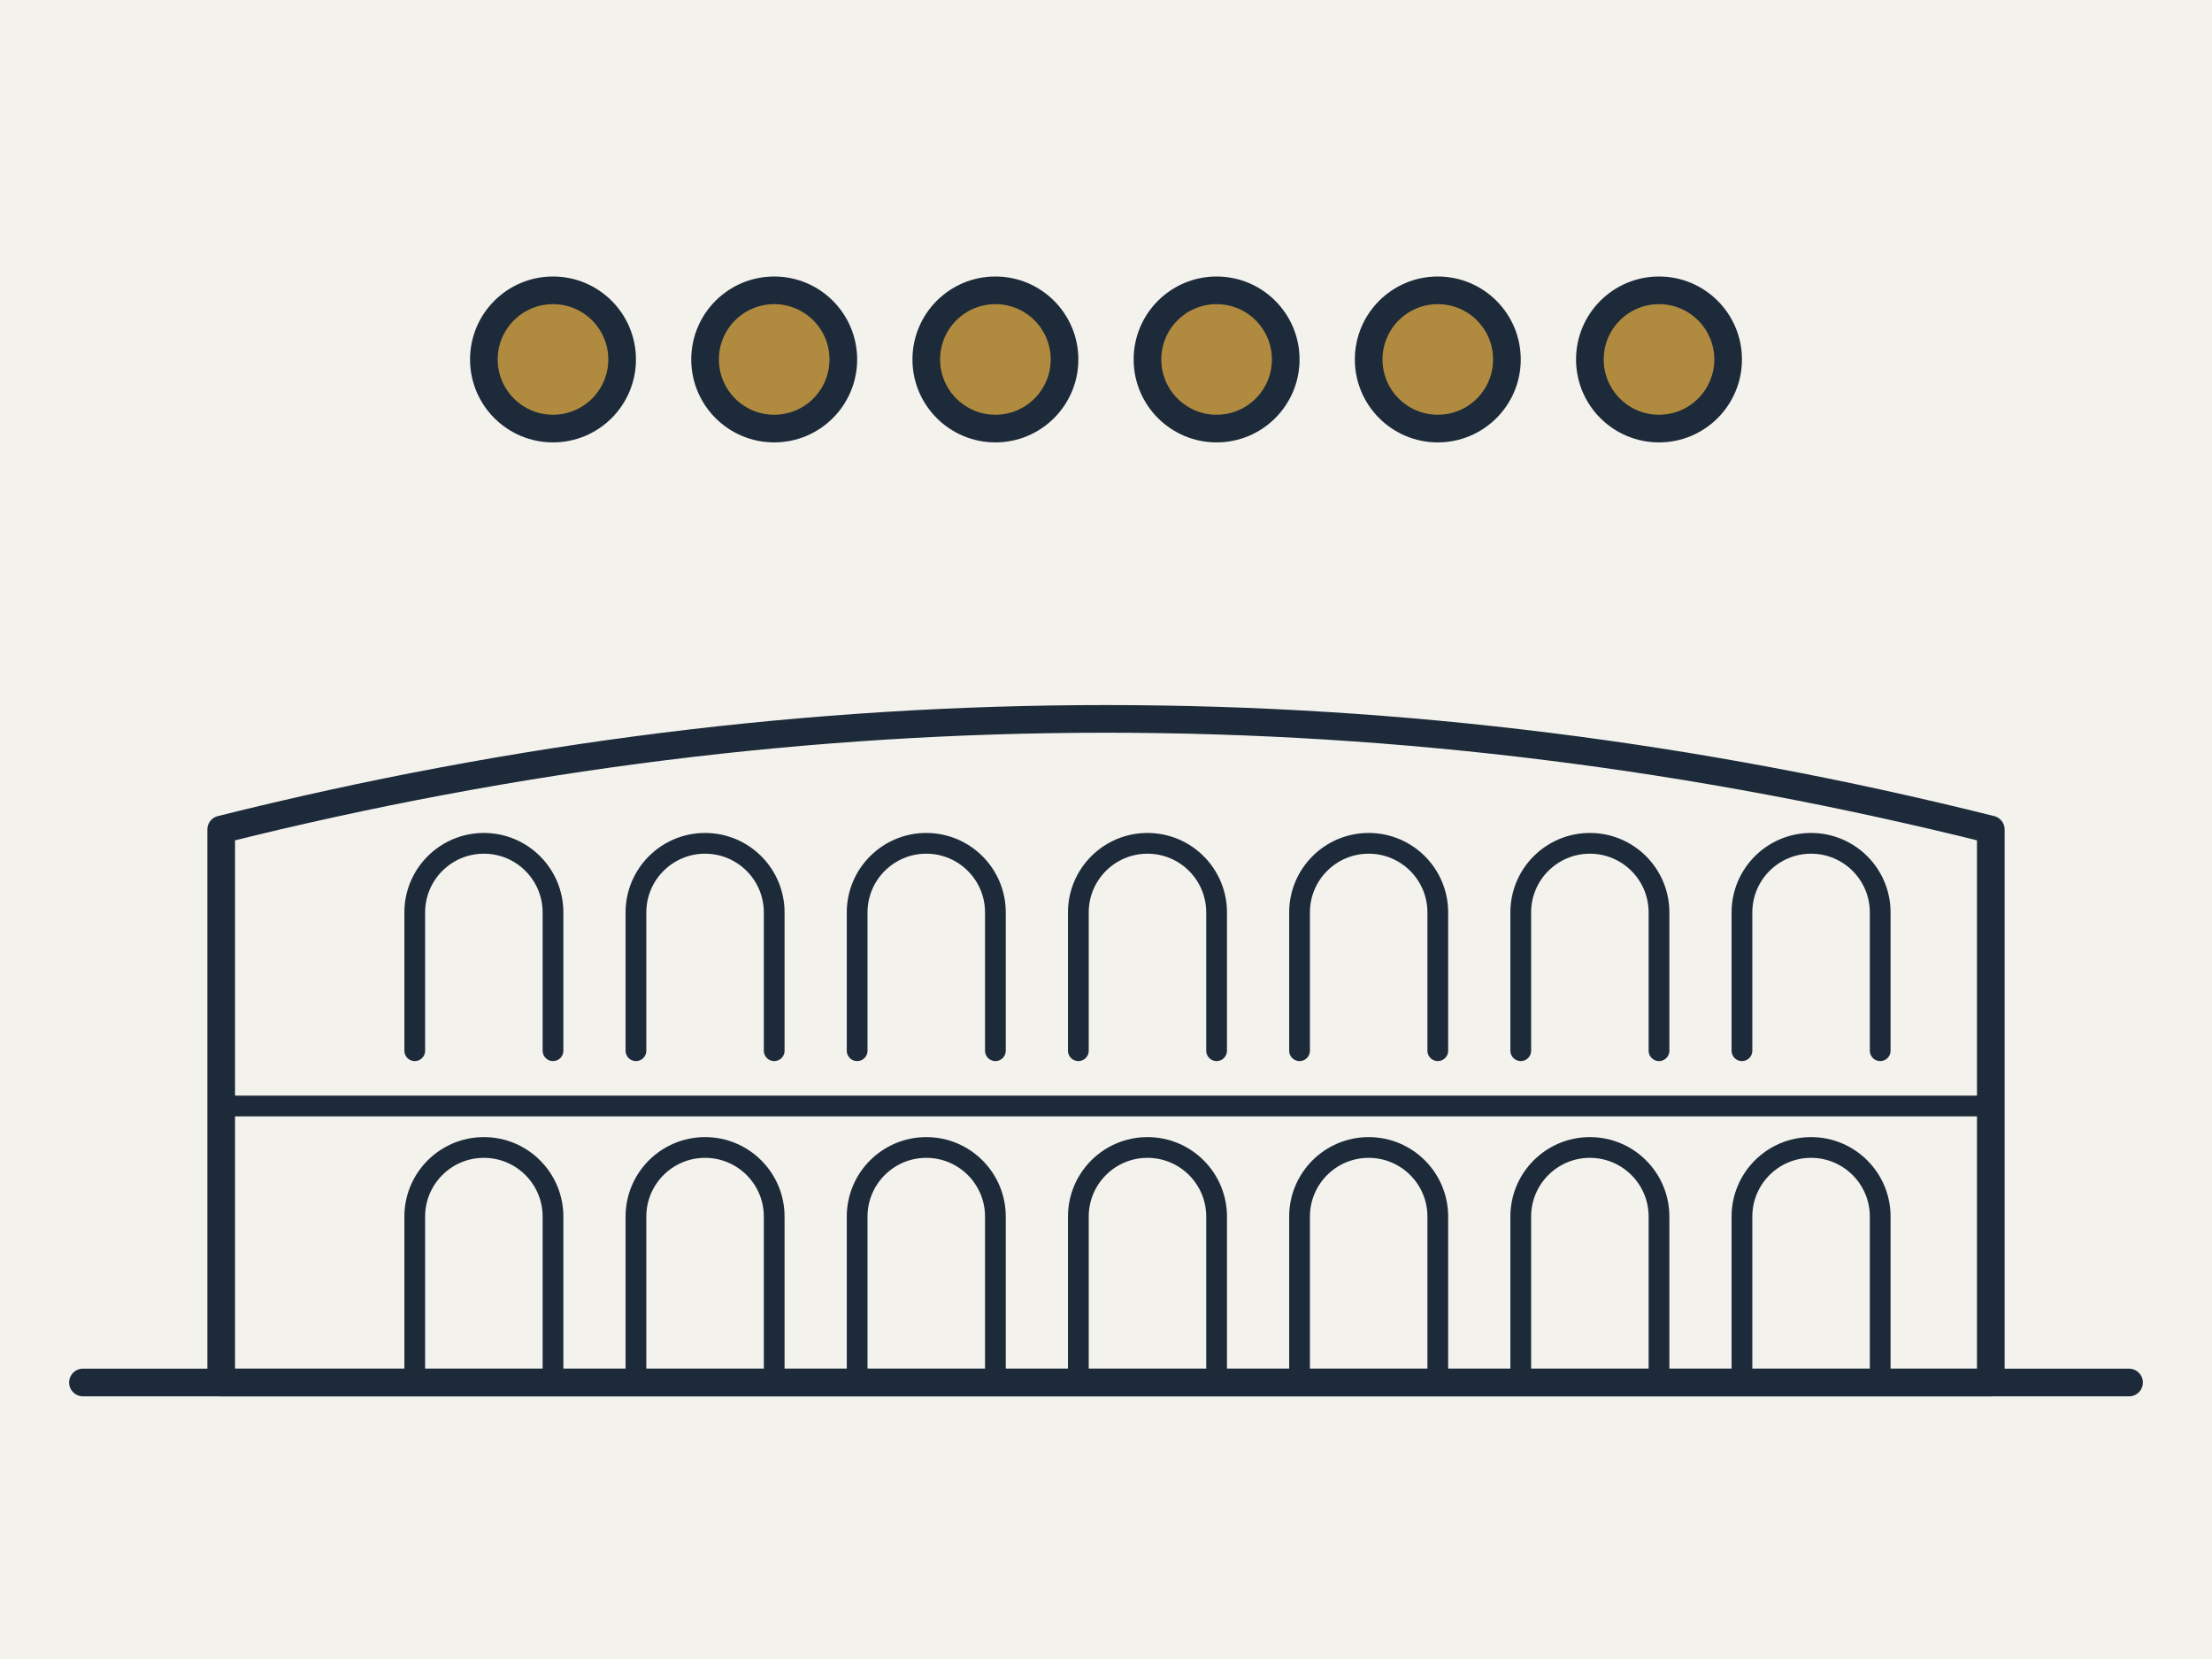
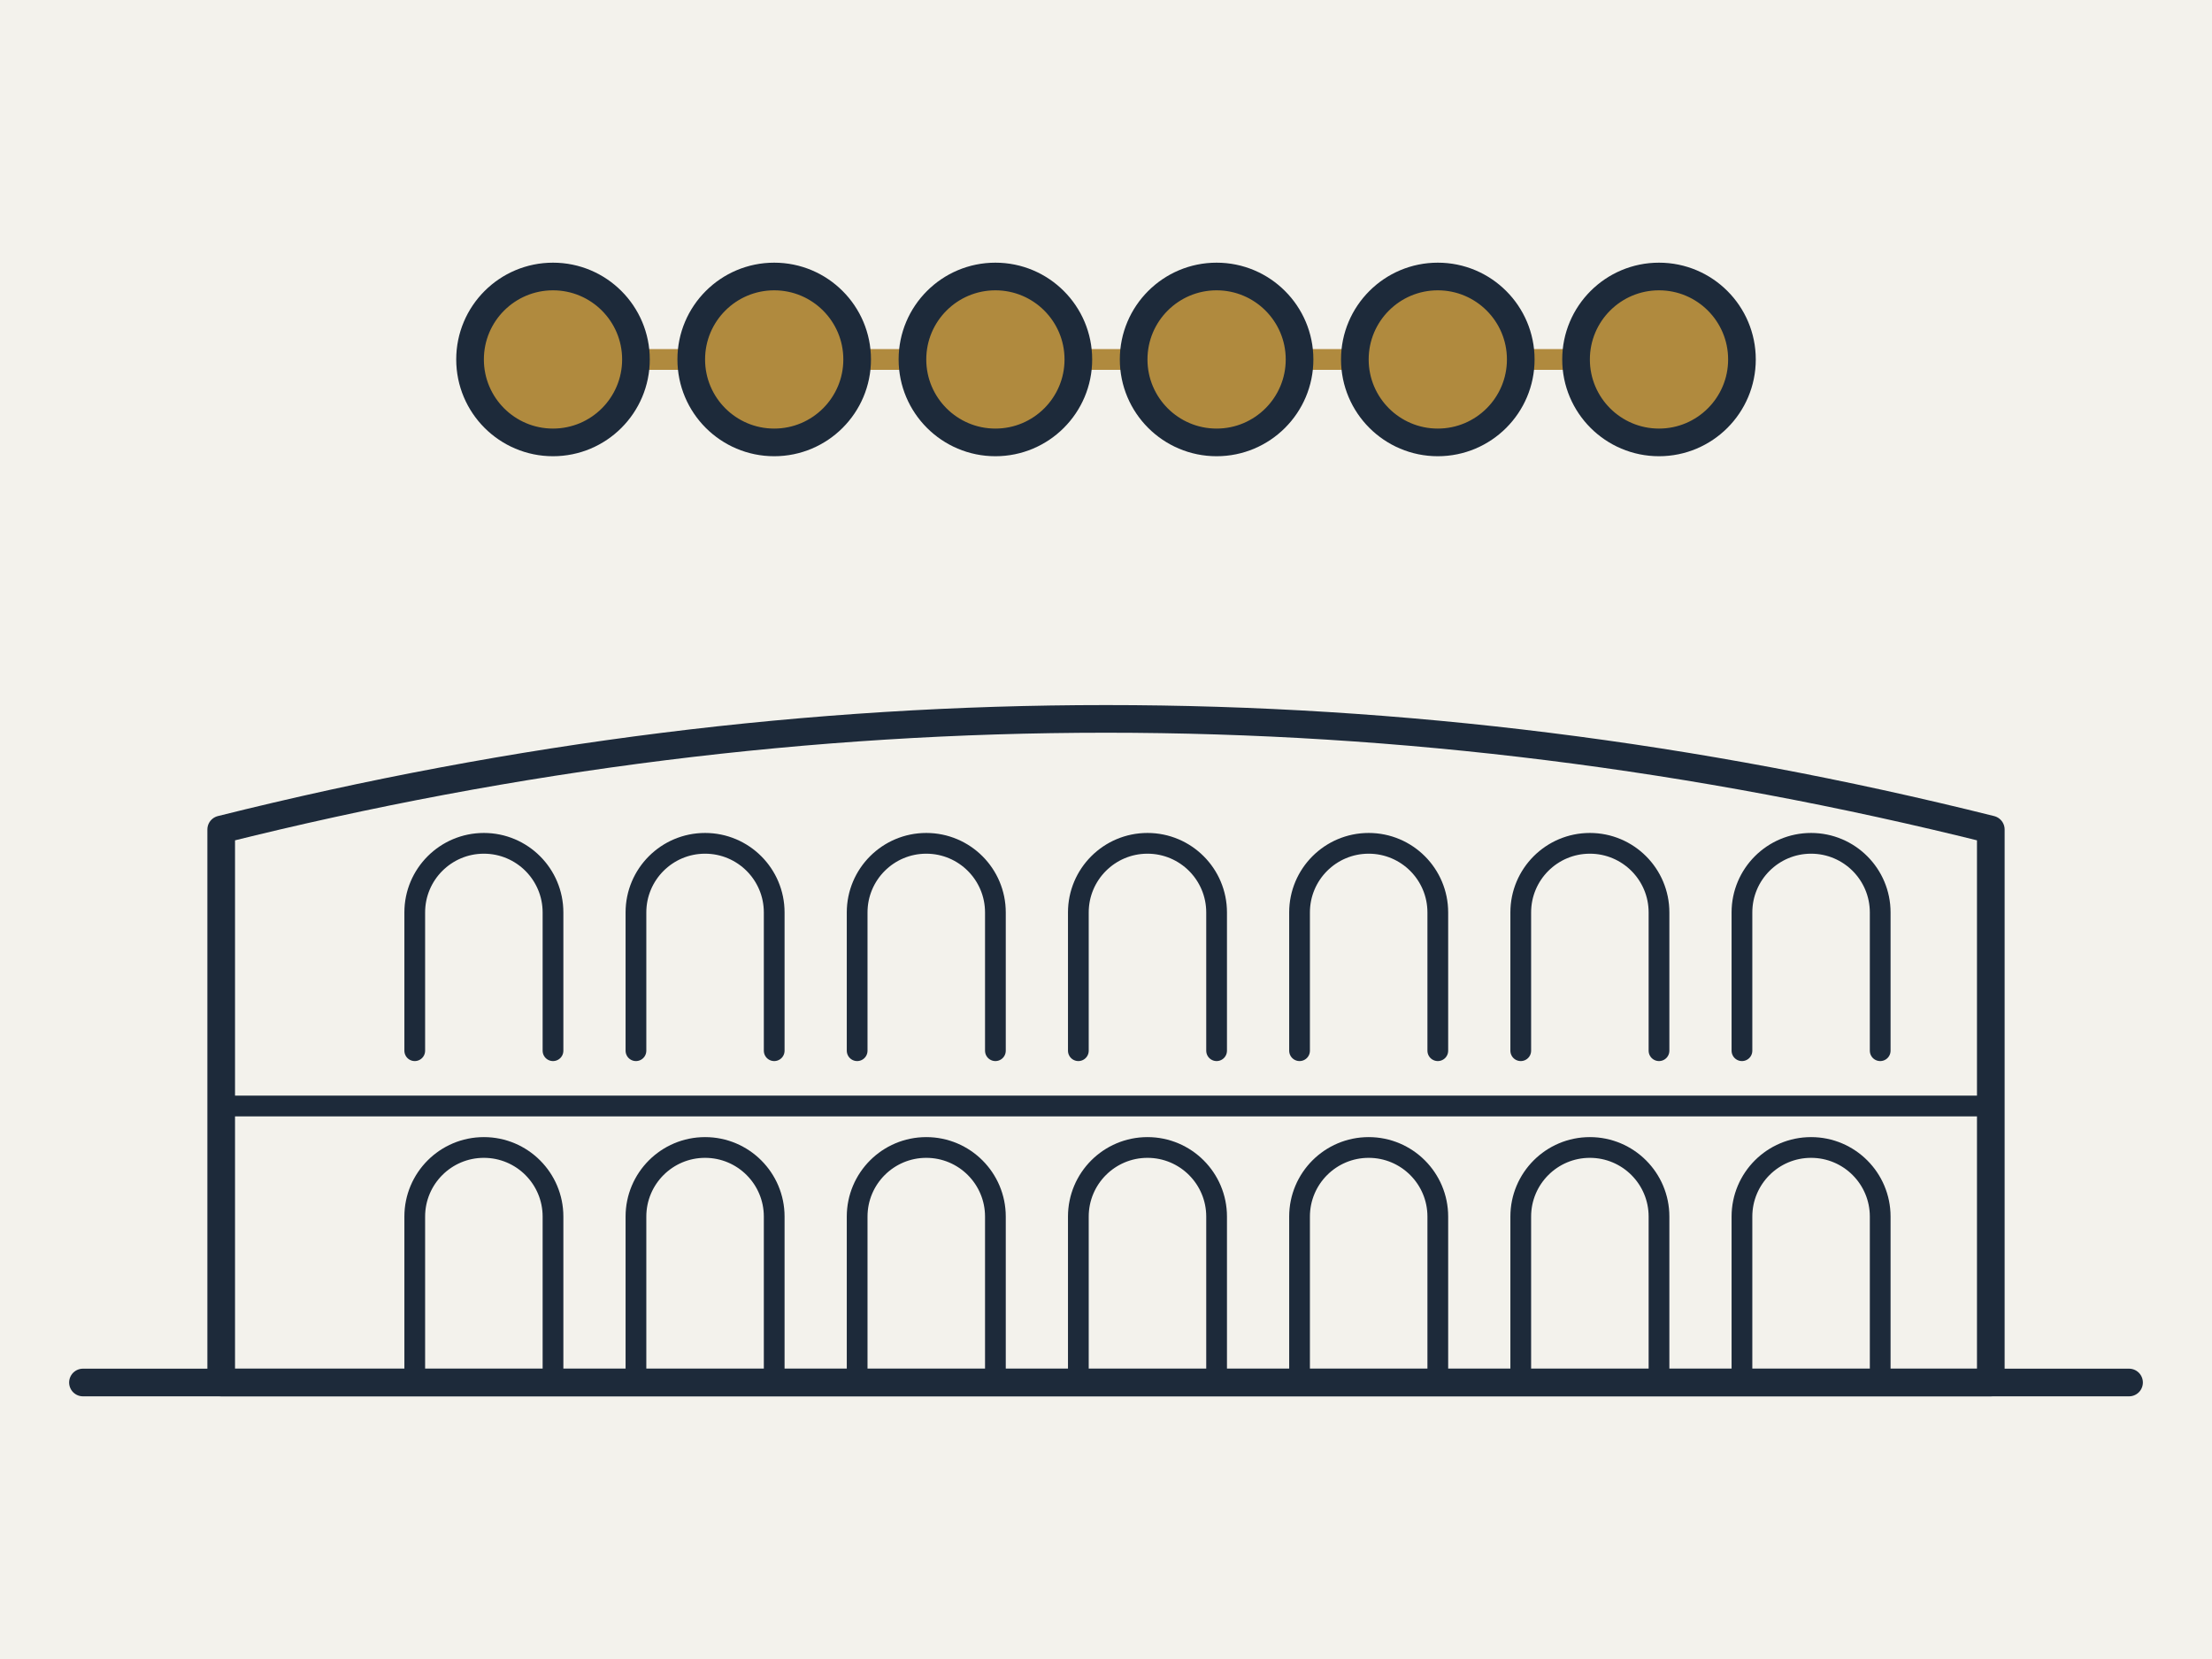
<svg xmlns="http://www.w3.org/2000/svg" viewBox="0 0 160 120" width="160" height="120">
  <rect width="160" height="120" fill="#f3f2ec" />
  <g fill="none" stroke="#1d2a3a" stroke-width="2" stroke-linejoin="round" stroke-linecap="round">
    <path d="M16 100V60q64-16 128 0v40z" fill="#f3f2ec" />
    <path d="M16 80h128" stroke-width="1.5" />
    <path d="M30 100V88a5 5 0 0 1 10 0v12M30 76V66a5 5 0 0 1 10 0v10" stroke-width="1.5" />
    <path d="M46 100V88a5 5 0 0 1 10 0v12M46 76V66a5 5 0 0 1 10 0v10" stroke-width="1.5" />
    <path d="M62 100V88a5 5 0 0 1 10 0v12M62 76V66a5 5 0 0 1 10 0v10" stroke-width="1.5" />
    <path d="M78 100V88a5 5 0 0 1 10 0v12M78 76V66a5 5 0 0 1 10 0v10" stroke-width="1.5" />
    <path d="M94 100V88a5 5 0 0 1 10 0v12M94 76V66a5 5 0 0 1 10 0v10" stroke-width="1.5" />
    <path d="M110 100V88a5 5 0 0 1 10 0v12M110 76V66a5 5 0 0 1 10 0v10" stroke-width="1.5" />
    <path d="M126 100V88a5 5 0 0 1 10 0v12M126 76V66a5 5 0 0 1 10 0v10" stroke-width="1.5" />
    <path d="M6 100h148" />
-     <circle cx="106.0" cy="30.0" r="0" />
-     <circle cx="40" cy="26" r="5" fill="#b08a3e" />
-     <circle cx="56" cy="26" r="5" fill="#b08a3e" />
-     <circle cx="72" cy="26" r="5" fill="#b08a3e" />
-     <circle cx="88" cy="26" r="5" fill="#b08a3e" />
-     <circle cx="104" cy="26" r="5" fill="#b08a3e" />
-     <circle cx="120" cy="26" r="5" fill="#b08a3e" />
+     <path d="M40 26h80" stroke-width="1.5" stroke="#b08a3e" />
+     <circle cx="40" cy="26" r="6" fill="#b08a3e" />
+     <circle cx="56" cy="26" r="6" fill="#b08a3e" />
+     <circle cx="72" cy="26" r="6" fill="#b08a3e" />
+     <circle cx="88" cy="26" r="6" fill="#b08a3e" />
+     <circle cx="104" cy="26" r="6" fill="#b08a3e" />
+     <circle cx="120" cy="26" r="6" fill="#b08a3e" />
  </g>
</svg>
